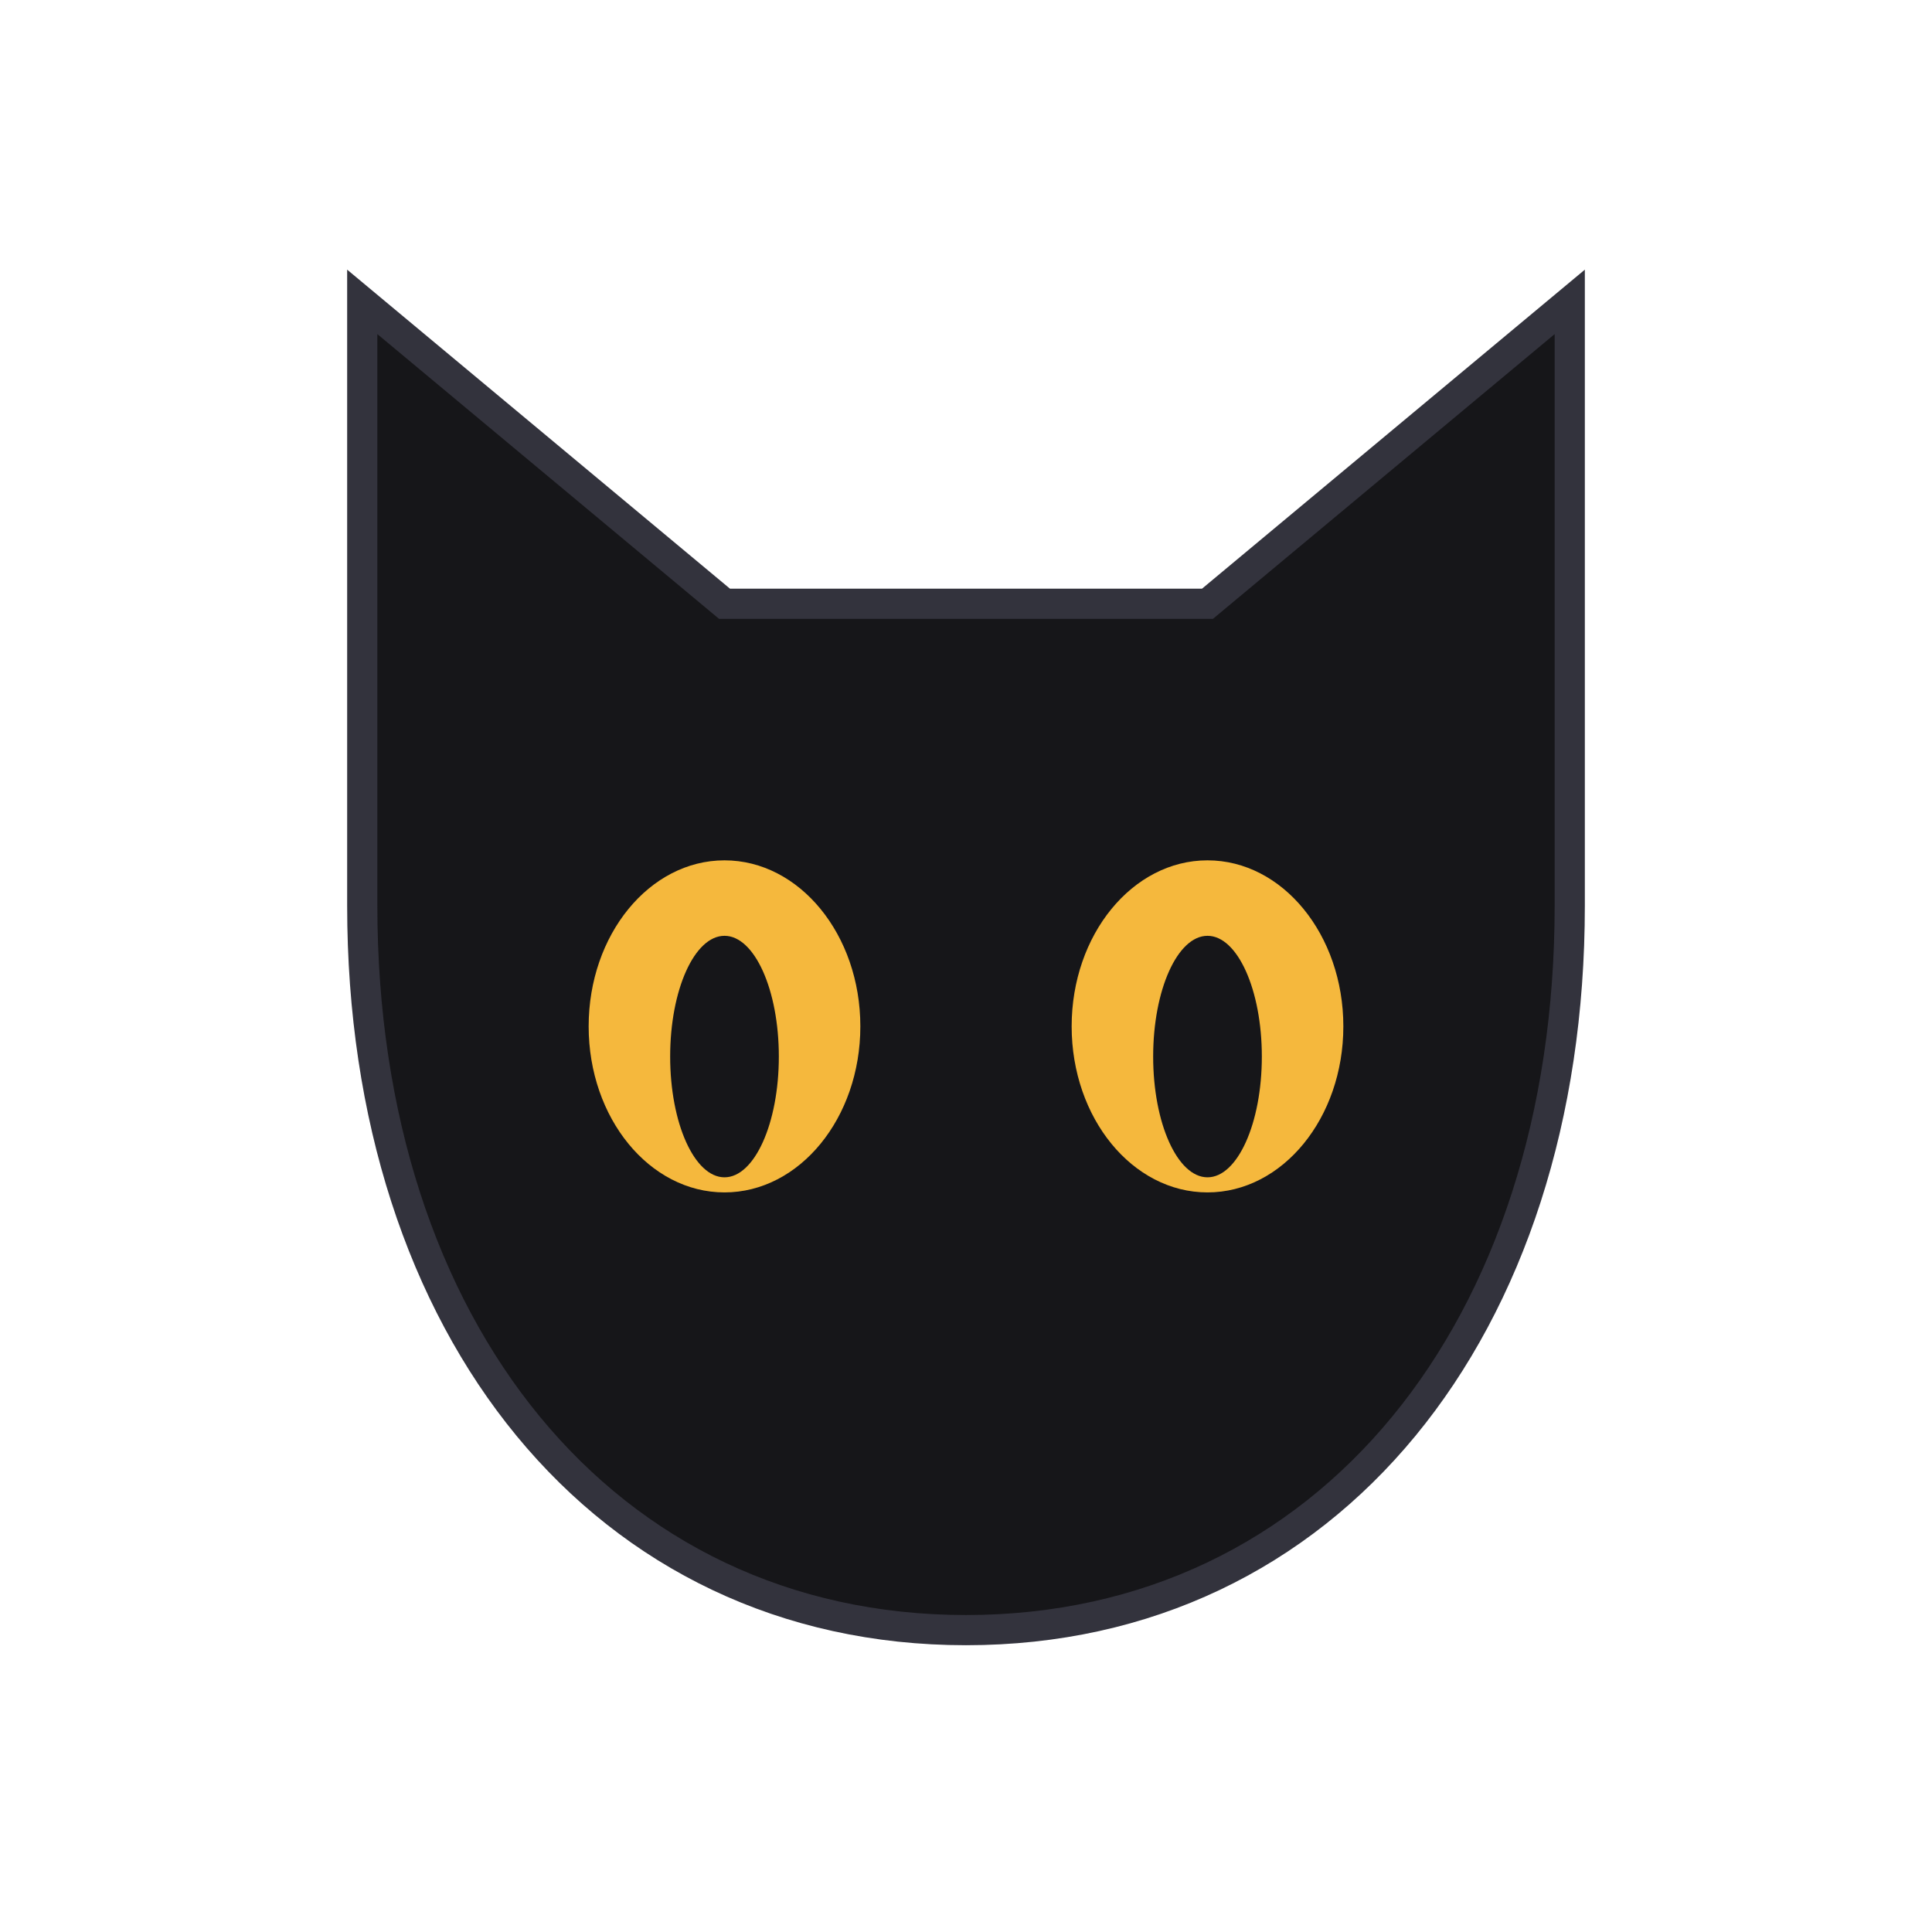
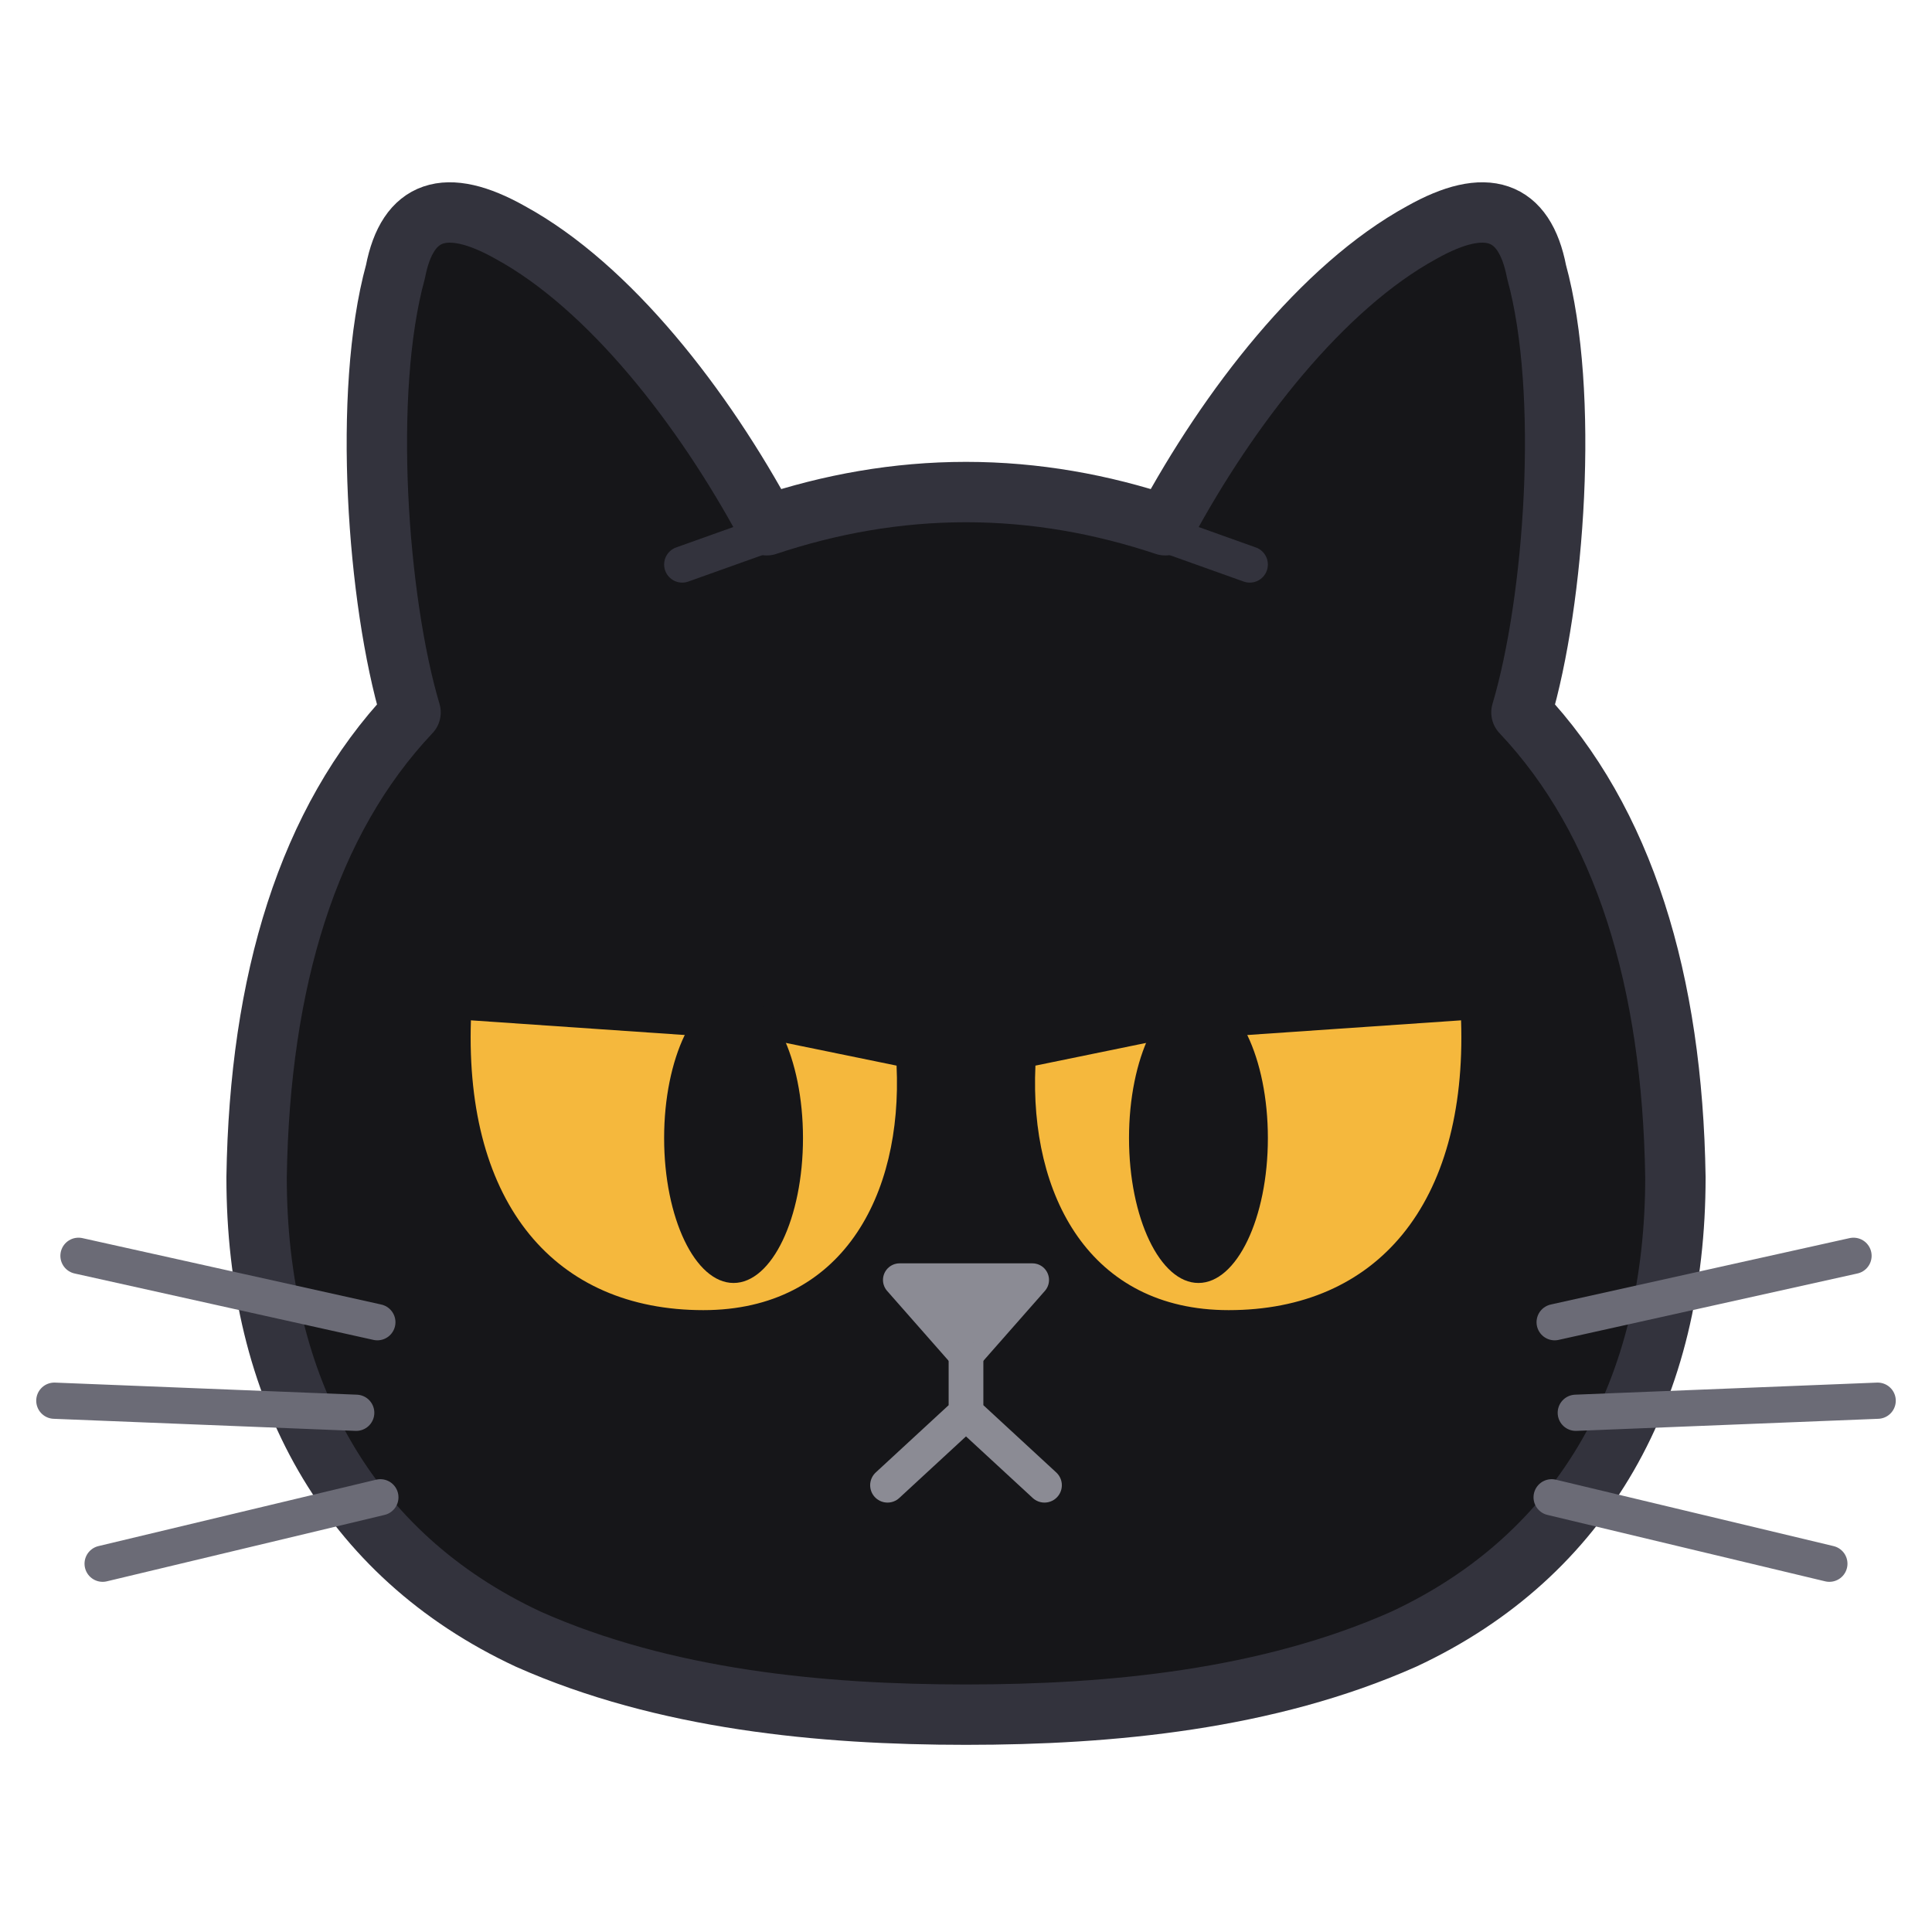
<svg xmlns="http://www.w3.org/2000/svg" viewBox="0 0 64 64">
-   <path d="M12 10 L24 20 L40 20 L52 10 L52 30 C52 44 44 54 32 54 C20 54 12 44 12 30 Z" fill="#161619" stroke="#33333d" stroke-width="1" />
-   <ellipse cx="24" cy="34" rx="4.5" ry="5.5" fill="#f5b83d" />
-   <ellipse cx="40" cy="34" rx="4.5" ry="5.5" fill="#f5b83d" />
-   <ellipse cx="24" cy="35" rx="1.8" ry="4" fill="#161619" />
-   <ellipse cx="40" cy="35" rx="1.8" ry="4" fill="#161619" />
+   <path d="M8.5 39 C8.6 32.5 10.2 27.2 13.6 23.6 C12.5 19.9 12 13 13.1 9 Q13.7 5.9 16.9 7.7 C20.2 9.5 23.3 13.5 25.4 17.4 C27.5 16.7 29.7 16.3 32 16.3 C34.3 16.3 36.5 16.7 38.6 17.4 C40.7 13.5 43.8 9.5 47.1 7.7 Q50.3 5.9 50.9 9 C52 13 51.5 19.9 50.4 23.6 C53.8 27.2 55.4 32.5 55.5 39 C55.5 46 52.5 51.5 46.5 54.3 C42 56.3 36.8 56.8 32 56.8 C27.2 56.8 22 56.3 17.5 54.3 C11.5 51.5 8.5 46 8.5 39 Z" fill="#161619" stroke="#33333d" stroke-width="2" stroke-linejoin="round" />
+   <path d="M22.6 18.7 L25.4 17.7 M41.4 18.7 L38.6 17.7" stroke="#33333d" stroke-width="1.2" stroke-linecap="round" />
+   <path d="M15.6 33.8 L25.8 34.5 L29.7 35.3 C29.9 39.6 27.9 43.4 23.3 43.4 C18.4 43.4 15.4 39.9 15.6 33.8 Z" fill="#f5b83d" />
+   <path d="M48.4 33.8 L38.2 34.5 L34.3 35.3 C34.1 39.6 36.1 43.4 40.7 43.4 C45.6 43.4 48.6 39.9 48.4 33.8 Z" fill="#f5b83d" />
+   <ellipse cx="24.3" cy="37.7" rx="2.3" ry="4.8" fill="#161619" />
+   <ellipse cx="39.7" cy="37.7" rx="2.3" ry="4.8" fill="#161619" />
+   <path d="M29.8 42.4 L34.2 42.4 L32 44.9 Z" fill="#8b8b94" stroke="#8b8b94" stroke-width="1.1" stroke-linejoin="round" />
+   <path d="M32 45 L32 46.8 M29.4 49.2 L32 46.8 L34.6 49.2" fill="none" stroke="#8b8b94" stroke-width="1.15" stroke-linecap="round" stroke-linejoin="round" />
+   <path d="M12.5 43.8 L2.6 41.6 M11.8 46.8 L1.8 46.4 M12.6 49.6 L3.4 51.8" stroke="#6b6b76" stroke-width="1.2" stroke-linecap="round" />
+   <path d="M51.5 43.8 L61.4 41.6 M52.2 46.8 L62.2 46.4 M51.4 49.6 L60.6 51.8" stroke="#6b6b76" stroke-width="1.2" stroke-linecap="round" />
</svg>
